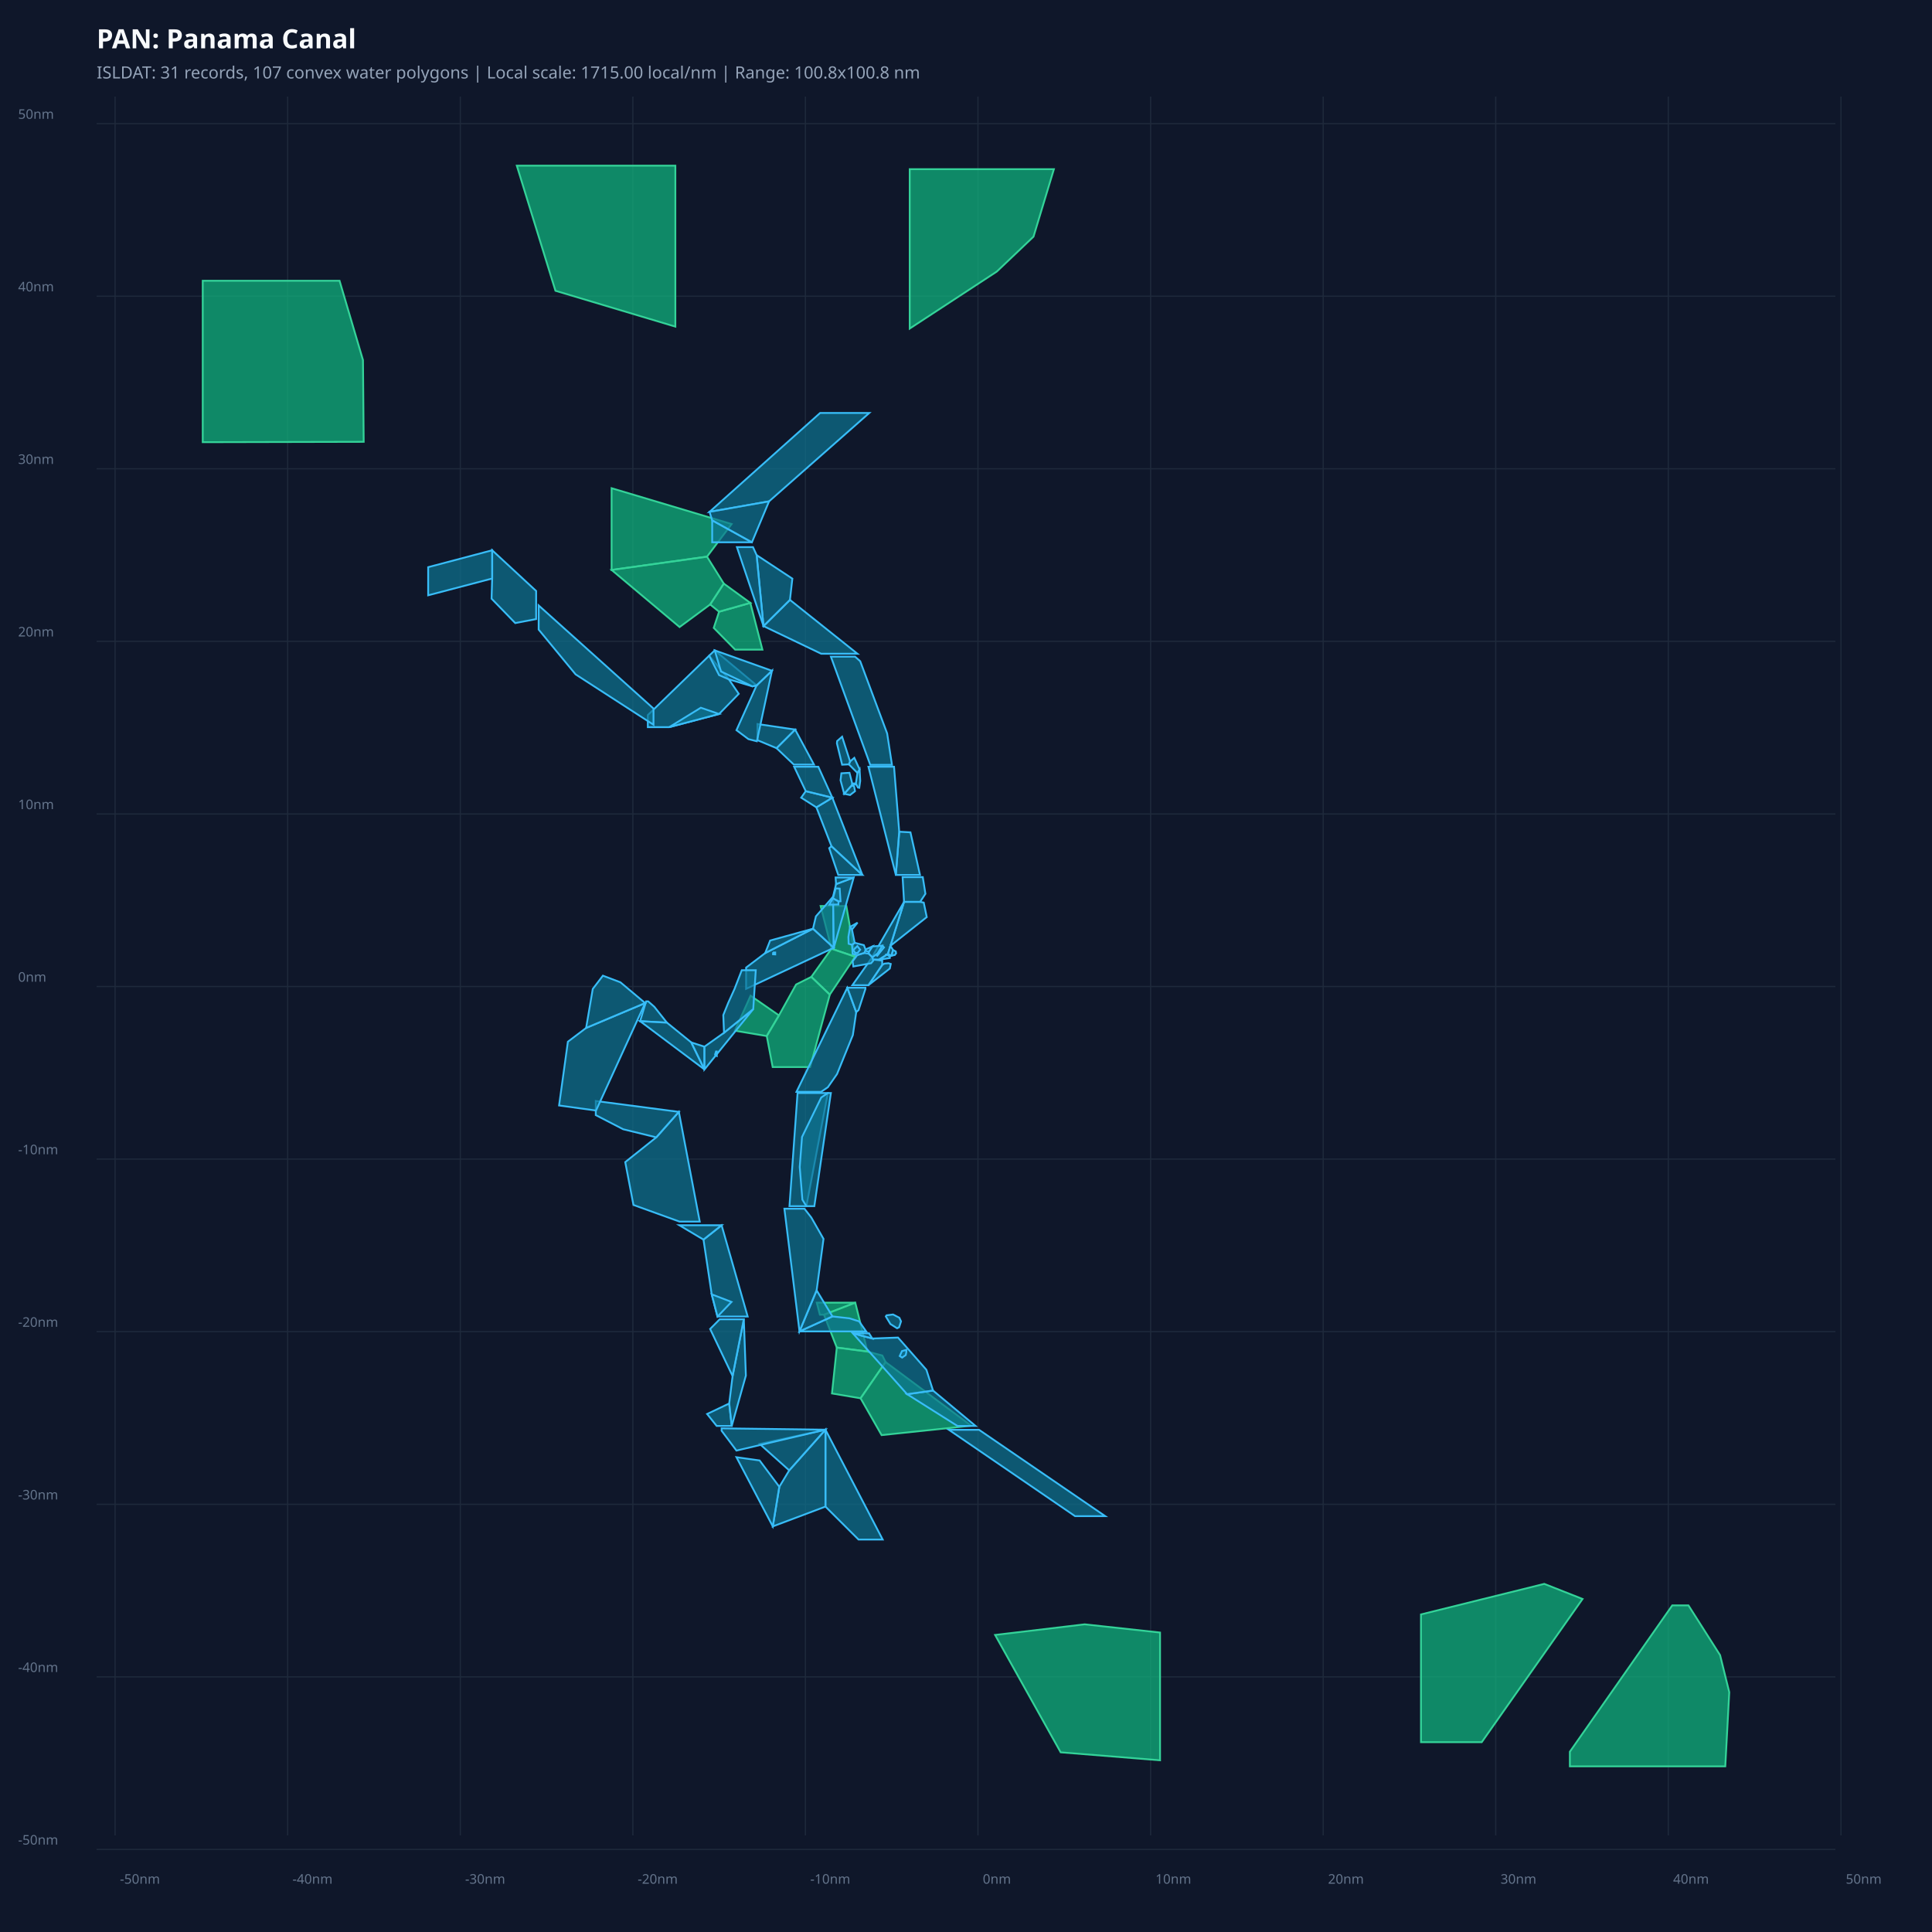
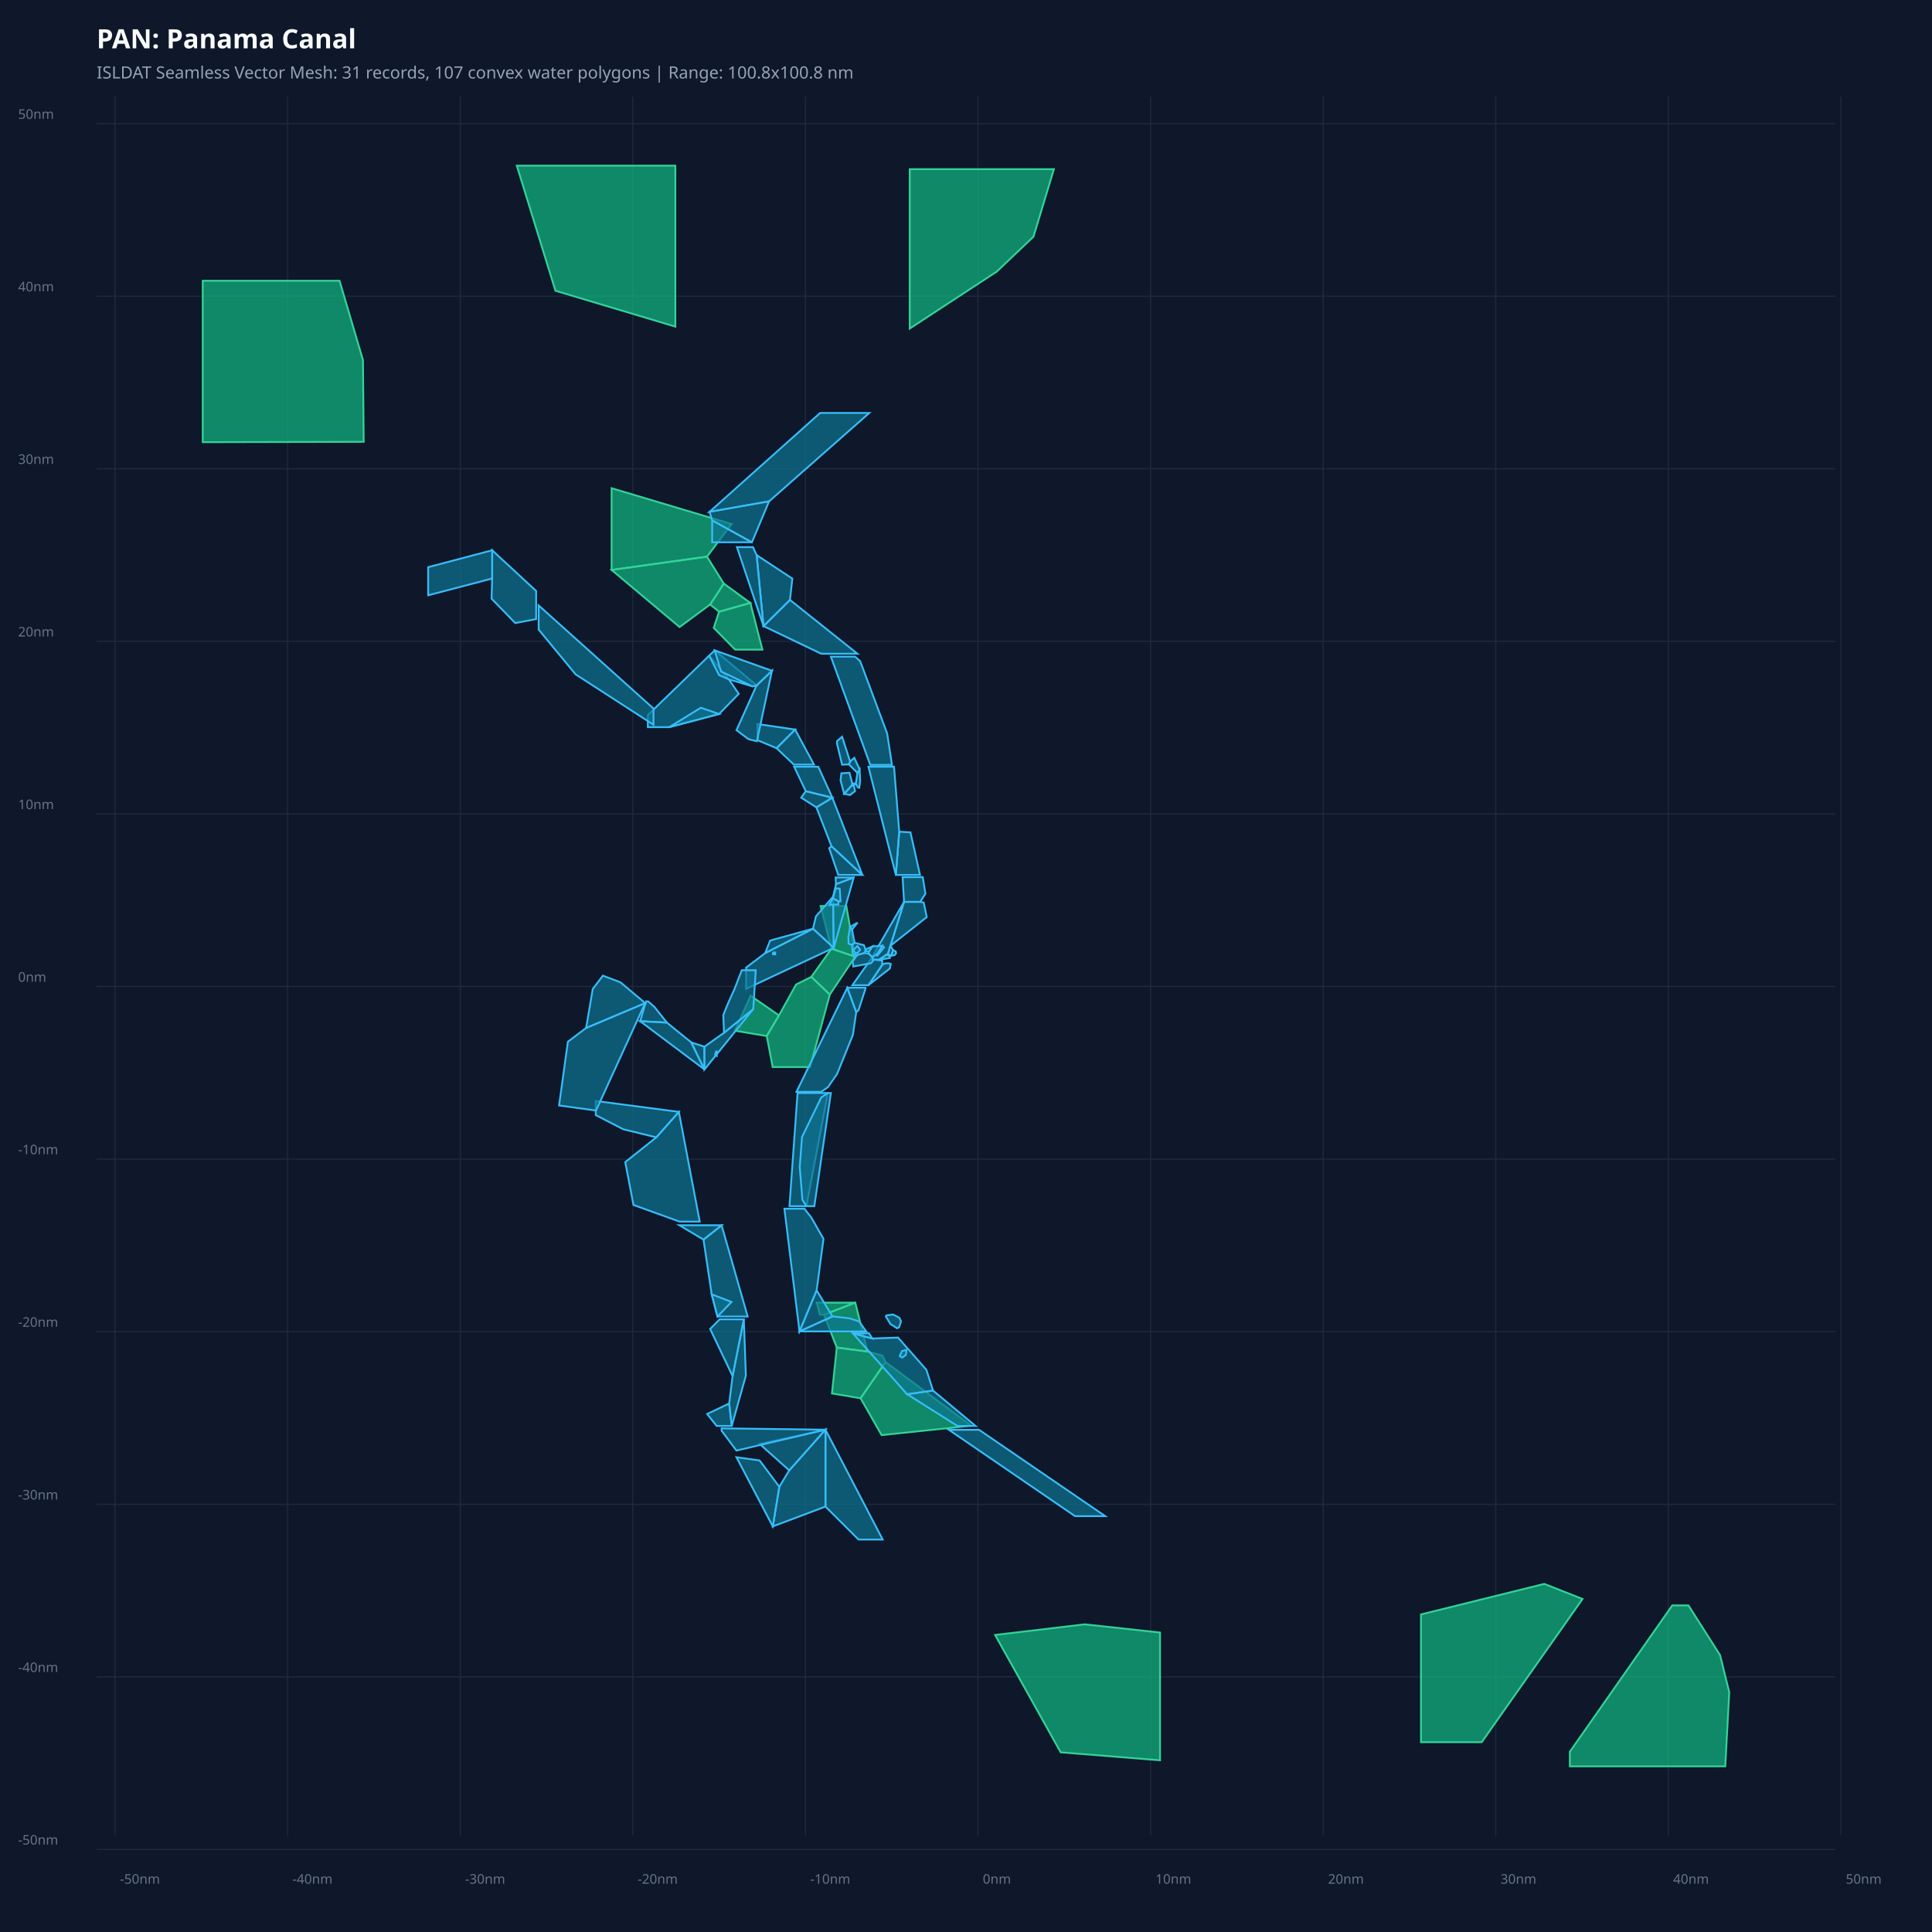
<svg xmlns="http://www.w3.org/2000/svg" viewBox="0 0 1600 1600" width="1600" height="1600">
  <rect width="1600" height="1600" fill="#0f172a" />
  <text x="80" y="40" font-family="sans-serif" font-size="22" font-weight="bold" fill="#f8fafc">PAN: Panama Canal</text>
-   <text x="80" y="65" font-family="sans-serif" font-size="14" fill="#94a3b8">ISLDAT: 31 records, 107 convex water polygons | Local scale: 1715.00 local/nm | Range: 100.8x100.8 nm</text>
+   <text x="80" y="65" font-family="sans-serif" font-size="14" fill="#94a3b8">ISLDAT Seamless Vector Mesh: 31 records, 107 convex water polygons | Range: 100.8x100.8 nm</text>
  <line x1="-47.6" y1="1520.0" x2="-47.6" y2="80.0" stroke="#1e293b" stroke-width="1" />
  <text x="-43.6" y="1560" font-family="sans-serif" font-size="11" fill="#64748b">-60nm</text>
  <line x1="95.3" y1="1520.0" x2="95.3" y2="80.0" stroke="#1e293b" stroke-width="1" />
  <text x="99.3" y="1560" font-family="sans-serif" font-size="11" fill="#64748b">-50nm</text>
  <line x1="238.2" y1="1520.0" x2="238.2" y2="80.0" stroke="#1e293b" stroke-width="1" />
  <text x="242.2" y="1560" font-family="sans-serif" font-size="11" fill="#64748b">-40nm</text>
  <line x1="381.2" y1="1520.0" x2="381.2" y2="80.0" stroke="#1e293b" stroke-width="1" />
  <text x="385.2" y="1560" font-family="sans-serif" font-size="11" fill="#64748b">-30nm</text>
  <line x1="524.1" y1="1520.0" x2="524.1" y2="80.0" stroke="#1e293b" stroke-width="1" />
  <text x="528.1" y="1560" font-family="sans-serif" font-size="11" fill="#64748b">-20nm</text>
  <line x1="667.0" y1="1520.0" x2="667.0" y2="80.0" stroke="#1e293b" stroke-width="1" />
  <text x="671.0" y="1560" font-family="sans-serif" font-size="11" fill="#64748b">-10nm</text>
  <line x1="809.9" y1="1520.0" x2="809.9" y2="80.0" stroke="#1e293b" stroke-width="1" />
  <text x="813.9" y="1560" font-family="sans-serif" font-size="11" fill="#64748b">0nm</text>
  <line x1="952.9" y1="1520.0" x2="952.9" y2="80.0" stroke="#1e293b" stroke-width="1" />
  <text x="956.9" y="1560" font-family="sans-serif" font-size="11" fill="#64748b">10nm</text>
  <line x1="1095.8" y1="1520.0" x2="1095.8" y2="80.0" stroke="#1e293b" stroke-width="1" />
  <text x="1099.8" y="1560" font-family="sans-serif" font-size="11" fill="#64748b">20nm</text>
  <line x1="1238.7" y1="1520.0" x2="1238.7" y2="80.0" stroke="#1e293b" stroke-width="1" />
  <text x="1242.7" y="1560" font-family="sans-serif" font-size="11" fill="#64748b">30nm</text>
  <line x1="1381.6" y1="1520.0" x2="1381.6" y2="80.0" stroke="#1e293b" stroke-width="1" />
  <text x="1385.6" y="1560" font-family="sans-serif" font-size="11" fill="#64748b">40nm</text>
  <line x1="1524.6" y1="1520.0" x2="1524.6" y2="80.0" stroke="#1e293b" stroke-width="1" />
  <text x="1528.6" y="1560" font-family="sans-serif" font-size="11" fill="#64748b">50nm</text>
  <line x1="80.0" y1="1531.6" x2="1520.0" y2="1531.6" stroke="#1e293b" stroke-width="1" />
  <text x="15" y="1527.6" font-family="sans-serif" font-size="11" fill="#64748b">-50nm</text>
  <line x1="80.0" y1="1388.7" x2="1520.0" y2="1388.7" stroke="#1e293b" stroke-width="1" />
  <text x="15" y="1384.7" font-family="sans-serif" font-size="11" fill="#64748b">-40nm</text>
  <line x1="80.0" y1="1245.8" x2="1520.0" y2="1245.8" stroke="#1e293b" stroke-width="1" />
  <text x="15" y="1241.8" font-family="sans-serif" font-size="11" fill="#64748b">-30nm</text>
  <line x1="80.0" y1="1102.8" x2="1520.0" y2="1102.8" stroke="#1e293b" stroke-width="1" />
  <text x="15" y="1098.8" font-family="sans-serif" font-size="11" fill="#64748b">-20nm</text>
  <line x1="80.0" y1="959.9" x2="1520.0" y2="959.9" stroke="#1e293b" stroke-width="1" />
  <text x="15" y="955.9" font-family="sans-serif" font-size="11" fill="#64748b">-10nm</text>
  <line x1="80.0" y1="817.0" x2="1520.0" y2="817.0" stroke="#1e293b" stroke-width="1" />
  <text x="15" y="813.0" font-family="sans-serif" font-size="11" fill="#64748b">0nm</text>
  <line x1="80.0" y1="674.1" x2="1520.0" y2="674.1" stroke="#1e293b" stroke-width="1" />
  <text x="15" y="670.1" font-family="sans-serif" font-size="11" fill="#64748b">10nm</text>
  <line x1="80.0" y1="531.1" x2="1520.0" y2="531.1" stroke="#1e293b" stroke-width="1" />
  <text x="15" y="527.1" font-family="sans-serif" font-size="11" fill="#64748b">20nm</text>
  <line x1="80.0" y1="388.2" x2="1520.0" y2="388.2" stroke="#1e293b" stroke-width="1" />
  <text x="15" y="384.2" font-family="sans-serif" font-size="11" fill="#64748b">30nm</text>
  <line x1="80.0" y1="245.3" x2="1520.0" y2="245.3" stroke="#1e293b" stroke-width="1" />
  <text x="15" y="241.3" font-family="sans-serif" font-size="11" fill="#64748b">40nm</text>
  <line x1="80.0" y1="102.4" x2="1520.0" y2="102.4" stroke="#1e293b" stroke-width="1" />
  <text x="15" y="98.4" font-family="sans-serif" font-size="11" fill="#64748b">50nm</text>
  <line x1="80.0" y1="-40.6" x2="1520.0" y2="-40.6" stroke="#1e293b" stroke-width="1" />
  <text x="15" y="-44.6" font-family="sans-serif" font-size="11" fill="#64748b">60nm</text>
  <polygon points="682.4,1088.8 679.0,1088.8 676.4,1078.8 708.3,1078.8 682.4,1088.8" fill="rgba(16, 185, 129, 0.7)" stroke="#34d399" stroke-width="1.5" />
  <polygon points="682.4,1088.8 708.3,1078.8 718.4,1119.3 693.0,1116.0 682.4,1088.8" fill="rgba(16, 185, 129, 0.7)" stroke="#34d399" stroke-width="1.5" />
  <polygon points="718.4,1119.3 730.7,1122.6 733.4,1128.0 712.7,1158.0 689.0,1154.0 693.0,1116.0 718.4,1119.3" fill="rgba(16, 185, 129, 0.7)" stroke="#34d399" stroke-width="1.5" />
  <polygon points="712.7,1158.0 730.1,1188.5 804.3,1180.7 733.4,1128.0 712.7,1158.0" fill="rgba(16, 185, 129, 0.7)" stroke="#34d399" stroke-width="1.5" />
  <polygon points="679.6,750.3 700.9,750.3 708.2,792.3 688.6,785.7 679.6,750.3" fill="rgba(16, 185, 129, 0.7)" stroke="#34d399" stroke-width="1.5" />
  <polygon points="688.6,785.7 708.2,792.3 687.2,823.7 671.9,809.0 688.6,785.7" fill="rgba(16, 185, 129, 0.7)" stroke="#34d399" stroke-width="1.5" />
  <polygon points="621.6,824.6 608.6,853.6 635.0,858.0 645.1,840.9 621.6,824.6" fill="rgba(16, 185, 129, 0.7)" stroke="#34d399" stroke-width="1.5" />
  <polygon points="635.0,858.0 645.1,840.9 659.3,815.3 671.9,809.0 687.2,823.7 670.9,883.7 639.9,883.7 635.0,858.0" fill="rgba(16, 185, 129, 0.7)" stroke="#34d399" stroke-width="1.5" />
  <polygon points="605.9,434.0 506.5,404.3 506.5,472.0 585.5,461.0 605.9,434.0" fill="rgba(16, 185, 129, 0.7)" stroke="#34d399" stroke-width="1.5" />
  <polygon points="591.1,520.0 608.8,538.0 631.4,538.0 621.4,499.3 595.5,506.6 591.1,520.0" fill="rgba(16, 185, 129, 0.7)" stroke="#34d399" stroke-width="1.5" />
  <polygon points="588.1,500.6 599.4,483.3 621.4,499.3 595.5,506.6 588.1,500.6" fill="rgba(16, 185, 129, 0.7)" stroke="#34d399" stroke-width="1.5" />
  <polygon points="588.1,500.6 562.8,519.3 506.5,472.0 585.5,461.0 599.4,483.3 588.1,500.6" fill="rgba(16, 185, 129, 0.7)" stroke="#34d399" stroke-width="1.5" />
  <polygon points="898.3,1345.2 824.1,1354.0 878.4,1451.2 960.7,1457.8 960.7,1352.0 898.3,1345.2" fill="rgba(16, 185, 129, 0.7)" stroke="#34d399" stroke-width="1.5" />
  <polygon points="1176.8,1337.0 1176.8,1442.8 1227.1,1442.8 1310.6,1324.2 1278.9,1311.7 1176.8,1337.0" fill="rgba(16, 185, 129, 0.7)" stroke="#34d399" stroke-width="1.5" />
  <polygon points="1384.9,1329.5 1300.1,1450.7 1300.1,1462.8 1428.8,1462.8 1432.1,1401.4 1424.5,1370.7 1398.3,1329.5 1384.9,1329.5" fill="rgba(16, 185, 129, 0.7)" stroke="#34d399" stroke-width="1.5" />
  <polygon points="753.4,272.1 825.5,224.9 855.9,196.0 872.8,140.1 753.4,140.1 753.4,272.1" fill="rgba(16, 185, 129, 0.7)" stroke="#34d399" stroke-width="1.5" />
  <polygon points="559.3,270.5 460.0,240.8 428.0,137.2 559.3,137.2 559.3,270.5" fill="rgba(16, 185, 129, 0.7)" stroke="#34d399" stroke-width="1.5" />
  <polygon points="281.2,232.5 300.6,298.2 301.2,365.9 167.9,366.2 167.9,232.5 281.2,232.5" fill="rgba(16, 185, 129, 0.7)" stroke="#34d399" stroke-width="1.5" />
  <polygon points="915.3,1255.6 810.8,1184.1 785.8,1184.1 890.3,1255.6 915.3,1255.6" fill="rgba(14, 116, 144, 0.7)" stroke="#38bdf8" stroke-width="1.5" />
  <polygon points="731.0,1275.0 711.0,1275.0 683.6,1247.7 683.6,1184.0 731.0,1275.0" fill="rgba(14, 116, 144, 0.7)" stroke="#38bdf8" stroke-width="1.5" />
  <polygon points="683.6,1184.0 683.6,1247.7 640.0,1264.1 645.4,1231.3 653.6,1217.7 683.6,1184.0" fill="rgba(14, 116, 144, 0.7)" stroke="#38bdf8" stroke-width="1.5" />
  <polygon points="640.0,1264.1 645.4,1231.3 629.1,1209.5 609.9,1206.8 640.0,1264.1" fill="rgba(14, 116, 144, 0.7)" stroke="#38bdf8" stroke-width="1.5" />
  <polygon points="653.6,1217.7 683.6,1184.0 629.1,1195.8 653.6,1217.7" fill="rgba(14, 116, 144, 0.7)" stroke="#38bdf8" stroke-width="1.5" />
  <polygon points="683.6,1184.0 609.9,1201.3 597.6,1184.9 597.6,1182.9 683.6,1184.0" fill="rgba(14, 116, 144, 0.7)" stroke="#38bdf8" stroke-width="1.5" />
  <polygon points="807.9,1180.9 772.7,1151.6 751.2,1154.6 792.9,1180.9 807.9,1180.9" fill="rgba(14, 116, 144, 0.7)" stroke="#38bdf8" stroke-width="1.5" />
  <polygon points="772.7,1151.6 767.2,1134.4 743.7,1107.7 722.4,1108.5 706.3,1104.2 751.2,1154.6 772.7,1151.6" fill="rgba(14, 116, 144, 0.7)" stroke="#38bdf8" stroke-width="1.5" />
  <polygon points="722.4,1108.5 719.7,1104.2 706.3,1104.2 722.4,1108.5" fill="rgba(14, 116, 144, 0.7)" stroke="#38bdf8" stroke-width="1.5" />
  <polygon points="746.2,1094.3 744.8,1091.3 739.6,1088.6 734.2,1089.3 733.6,1090.2 737.4,1096.5 742.9,1100.0 744.6,1099.2 746.2,1094.3" fill="rgba(14, 116, 144, 0.7)" stroke="#38bdf8" stroke-width="1.5" />
  <polygon points="750.6,1119.8 750.6,1117.9 747.0,1118.9 745.1,1123.0 747.1,1124.3 750.1,1122.2 750.6,1119.8" fill="rgba(14, 116, 144, 0.7)" stroke="#38bdf8" stroke-width="1.5" />
  <polygon points="717.3,1102.6 711.5,1094.3 703.6,1091.8 689.4,1090.2 662.1,1102.6 717.3,1102.6" fill="rgba(14, 116, 144, 0.7)" stroke="#38bdf8" stroke-width="1.5" />
  <polygon points="662.1,1102.6 689.4,1090.2 676.3,1068.6 662.1,1102.6" fill="rgba(14, 116, 144, 0.7)" stroke="#38bdf8" stroke-width="1.5" />
  <polygon points="662.1,1102.6 676.3,1068.6 682.0,1026.0 671.9,1008.3 666.2,1001.0 649.6,1001.0 662.1,1102.6" fill="rgba(14, 116, 144, 0.7)" stroke="#38bdf8" stroke-width="1.5" />
  <polygon points="667.8,998.9 685.6,905.2 660.5,905.2 653.8,998.9 667.8,998.9" fill="rgba(14, 116, 144, 0.7)" stroke="#38bdf8" stroke-width="1.5" />
  <polygon points="667.8,998.9 664.5,993.5 662.3,966.5 664.2,941.6 680.1,908.9 685.6,905.2 688.1,905.2 674.4,998.9 667.8,998.9" fill="rgba(14, 116, 144, 0.7)" stroke="#38bdf8" stroke-width="1.5" />
  <polygon points="659.6,904.2 680.0,904.2 685.6,900.4 693.2,889.5 706.3,857.2 709.1,838.2 701.7,818.0 659.6,904.2" fill="rgba(14, 116, 144, 0.7)" stroke="#38bdf8" stroke-width="1.5" />
  <polygon points="701.7,818.0 709.1,838.2 711.0,836.5 716.7,819.0 716.7,818.0 701.7,818.0" fill="rgba(14, 116, 144, 0.7)" stroke="#38bdf8" stroke-width="1.5" />
  <polygon points="719.2,815.9 736.9,802.1 737.7,798.3 735.8,797.7 732.5,798.0 730.6,799.1 719.2,815.9" fill="rgba(14, 116, 144, 0.7)" stroke="#38bdf8" stroke-width="1.5" />
  <polygon points="719.2,815.9 730.6,799.1 730.6,795.4 727.9,794.8 721.1,794.5 705.9,815.9 719.2,815.9" fill="rgba(14, 116, 144, 0.7)" stroke="#38bdf8" stroke-width="1.5" />
  <polygon points="764.2,726.4 766.4,740.2 762.0,746.9 748.7,746.9 747.5,726.4 764.2,726.4" fill="rgba(14, 116, 144, 0.7)" stroke="#38bdf8" stroke-width="1.5" />
  <polygon points="762.0,746.9 765.0,747.5 767.5,759.5 737.4,783.3 748.7,746.9 762.0,746.9" fill="rgba(14, 116, 144, 0.7)" stroke="#38bdf8" stroke-width="1.5" />
  <polygon points="737.4,783.3 735.3,790.1 727.9,794.8 721.1,794.5 748.7,746.9 737.4,783.3" fill="rgba(14, 116, 144, 0.7)" stroke="#38bdf8" stroke-width="1.5" />
  <polygon points="727.9,794.8 736.9,793.4 736.9,792.0 735.3,790.1 727.9,794.8" fill="rgba(14, 116, 144, 0.7)" stroke="#38bdf8" stroke-width="1.5" />
  <polygon points="735.3,790.1 736.9,792.0 738.3,791.4 739.6,786.8 737.4,783.3 735.3,790.1" fill="rgba(14, 116, 144, 0.7)" stroke="#38bdf8" stroke-width="1.5" />
  <polygon points="738.3,791.4 741.0,790.9 742.1,789.5 741.8,787.9 739.6,786.8 738.3,791.4" fill="rgba(14, 116, 144, 0.7)" stroke="#38bdf8" stroke-width="1.5" />
  <polygon points="730.6,795.4 727.3,795.1 727.9,794.8 730.6,795.4" fill="rgba(14, 116, 144, 0.7)" stroke="#38bdf8" stroke-width="1.5" />
  <polygon points="736.9,792.0 734.4,790.4 735.3,790.1 738.3,791.4 736.9,792.0" fill="rgba(14, 116, 144, 0.7)" stroke="#38bdf8" stroke-width="1.5" />
  <polygon points="761.9,724.6 754.0,689.3 744.7,688.8 741.9,724.6 761.9,724.6" fill="rgba(14, 116, 144, 0.7)" stroke="#38bdf8" stroke-width="1.5" />
  <polygon points="741.9,724.6 744.7,688.8 740.4,635.0 719.2,635.0 741.9,724.6" fill="rgba(14, 116, 144, 0.7)" stroke="#38bdf8" stroke-width="1.5" />
  <polygon points="714.2,724.6 688.6,700.8 686.7,702.4 694.2,724.6 714.2,724.6" fill="rgba(14, 116, 144, 0.7)" stroke="#38bdf8" stroke-width="1.5" />
  <polygon points="714.2,724.6 688.6,700.8 676.1,668.6 689.3,660.6 714.2,724.6" fill="rgba(14, 116, 144, 0.7)" stroke="#38bdf8" stroke-width="1.5" />
  <polygon points="667.3,655.2 663.5,660.6 676.1,668.6 689.3,660.6 667.3,655.2" fill="rgba(14, 116, 144, 0.7)" stroke="#38bdf8" stroke-width="1.5" />
  <polygon points="667.3,655.2 657.7,635.0 677.7,635.0 689.3,660.6 667.3,655.2" fill="rgba(14, 116, 144, 0.7)" stroke="#38bdf8" stroke-width="1.5" />
  <polygon points="617.9,801.3 633.7,789.3 673.3,769.1 690.5,784.9 617.9,818.9 617.9,801.3" fill="rgba(14, 116, 144, 0.7)" stroke="#38bdf8" stroke-width="1.5" />
  <polygon points="673.3,769.1 633.7,789.3 637.8,778.9 673.3,769.1" fill="rgba(14, 116, 144, 0.7)" stroke="#38bdf8" stroke-width="1.5" />
  <polygon points="673.3,769.1 675.7,758.9 689.9,742.6 690.5,784.9 673.3,769.1" fill="rgba(14, 116, 144, 0.7)" stroke="#38bdf8" stroke-width="1.5" />
  <polygon points="689.9,742.6 692.4,732.2 707.0,726.7 690.5,784.9 689.9,742.6" fill="rgba(14, 116, 144, 0.7)" stroke="#38bdf8" stroke-width="1.5" />
  <polygon points="707.0,726.7 692.4,732.2 692.0,726.7 707.0,726.7" fill="rgba(14, 116, 144, 0.7)" stroke="#38bdf8" stroke-width="1.5" />
  <polygon points="696.1,746.4 695.4,735.9 692.1,735.7 689.8,744.0 694.4,746.5 696.1,746.4" fill="rgba(14, 116, 144, 0.7)" stroke="#38bdf8" stroke-width="1.5" />
  <polygon points="694.3,749.1 694.4,746.5 689.8,744.0 686.8,749.2 694.3,749.1" fill="rgba(14, 116, 144, 0.7)" stroke="#38bdf8" stroke-width="1.5" />
  <polygon points="642.0,790.4 640.2,790.3 640.2,789.2 640.6,788.8 642.0,788.8 642.0,790.4" fill="rgba(14, 116, 144, 0.7)" stroke="#38bdf8" stroke-width="1.5" />
  <polygon points="738.7,633.4 734.7,607.4 712.4,547.6 708.1,543.8 688.1,543.8 720.7,633.4 738.7,633.4" fill="rgba(14, 116, 144, 0.7)" stroke="#38bdf8" stroke-width="1.5" />
  <polygon points="657.4,633.2 643.1,619.6 658.5,604.2 674.1,633.2 657.4,633.2" fill="rgba(14, 116, 144, 0.7)" stroke="#38bdf8" stroke-width="1.5" />
  <polygon points="643.1,619.6 627.3,613.0 627.3,599.6 658.5,604.2 643.1,619.6" fill="rgba(14, 116, 144, 0.7)" stroke="#38bdf8" stroke-width="1.5" />
  <polygon points="710.1,541.4 654.2,496.8 632.3,518.5 680.1,541.4 710.1,541.4" fill="rgba(14, 116, 144, 0.7)" stroke="#38bdf8" stroke-width="1.5" />
  <polygon points="654.2,496.8 656.2,479.2 626.6,459.7 632.3,518.5 654.2,496.8" fill="rgba(14, 116, 144, 0.7)" stroke="#38bdf8" stroke-width="1.5" />
  <polygon points="626.6,459.7 623.6,453.1 610.3,453.1 632.3,518.5 626.6,459.7" fill="rgba(14, 116, 144, 0.7)" stroke="#38bdf8" stroke-width="1.5" />
  <polygon points="622.7,449.1 589.8,430.9 589.8,449.1 622.7,449.1" fill="rgba(14, 116, 144, 0.7)" stroke="#38bdf8" stroke-width="1.5" />
  <polygon points="636.9,415.2 719.9,342.0 679.2,342.0 587.6,423.9 636.9,415.2" fill="rgba(14, 116, 144, 0.7)" stroke="#38bdf8" stroke-width="1.5" />
  <polygon points="622.7,449.1 636.9,415.2 587.6,423.9 589.8,430.9 622.7,449.1" fill="rgba(14, 116, 144, 0.7)" stroke="#38bdf8" stroke-width="1.5" />
  <polygon points="593.5,1180.9 585.6,1171.0 603.9,1162.3 606.0,1180.9 593.5,1180.9" fill="rgba(14, 116, 144, 0.7)" stroke="#38bdf8" stroke-width="1.5" />
  <polygon points="603.9,1162.3 606.0,1180.9 617.7,1139.2 616.0,1092.6 606.7,1139.6 603.9,1162.3" fill="rgba(14, 116, 144, 0.7)" stroke="#38bdf8" stroke-width="1.5" />
  <polygon points="606.7,1139.6 588.1,1100.6 596.0,1092.6 616.0,1092.6 606.7,1139.6" fill="rgba(14, 116, 144, 0.7)" stroke="#38bdf8" stroke-width="1.5" />
  <polygon points="594.2,1090.3 589.4,1071.9 582.6,1026.6 597.6,1014.7 619.2,1090.3 594.2,1090.3" fill="rgba(14, 116, 144, 0.7)" stroke="#38bdf8" stroke-width="1.5" />
  <polygon points="582.6,1026.6 562.6,1014.7 597.6,1014.7 582.6,1026.6" fill="rgba(14, 116, 144, 0.7)" stroke="#38bdf8" stroke-width="1.5" />
  <polygon points="594.2,1090.3 605.8,1078.2 589.4,1071.9 594.2,1090.3" fill="rgba(14, 116, 144, 0.7)" stroke="#38bdf8" stroke-width="1.5" />
  <polygon points="552.3,846.9 541.9,833.8 536.8,829.3 535.1,829.3 530.1,845.7 552.3,846.9" fill="rgba(14, 116, 144, 0.7)" stroke="#38bdf8" stroke-width="1.5" />
  <polygon points="572.5,863.3 552.3,846.9 530.1,845.7 583.4,885.7 572.5,863.3" fill="rgba(14, 116, 144, 0.7)" stroke="#38bdf8" stroke-width="1.5" />
  <polygon points="583.4,866.8 572.5,863.3 583.4,885.7 583.4,866.8" fill="rgba(14, 116, 144, 0.7)" stroke="#38bdf8" stroke-width="1.5" />
  <polygon points="583.4,885.7 583.4,866.8 599.6,855.3 623.8,835.7 583.4,885.7" fill="rgba(14, 116, 144, 0.7)" stroke="#38bdf8" stroke-width="1.5" />
  <polygon points="623.8,835.7 625.9,803.5 614.3,803.5 608.3,819.0 603.1,830.5 599.0,840.6 599.6,855.3 623.8,835.7" fill="rgba(14, 116, 144, 0.7)" stroke="#38bdf8" stroke-width="1.5" />
  <polygon points="593.6,874.5 593.6,870.8 593.0,870.8 592.2,873.3 592.6,874.1 593.6,874.5" fill="rgba(14, 116, 144, 0.7)" stroke="#38bdf8" stroke-width="1.5" />
  <polygon points="562.8,1011.7 524.6,997.9 517.8,962.4 543.5,941.9 562.2,920.8 579.5,1011.7 562.8,1011.7" fill="rgba(14, 116, 144, 0.7)" stroke="#38bdf8" stroke-width="1.5" />
  <polygon points="562.2,920.8 543.5,941.9 516.1,935.2 493.4,923.5 493.4,911.8 562.2,920.8 562.2,920.8" fill="rgba(14, 116, 144, 0.7)" stroke="#38bdf8" stroke-width="1.5" />
  <polygon points="493.6,919.7 463.0,915.5 470.3,862.7 485.4,851.3 534.3,830.7 493.6,919.7" fill="rgba(14, 116, 144, 0.7)" stroke="#38bdf8" stroke-width="1.5" />
  <polygon points="485.4,851.3 490.9,819.0 499.3,808.0 513.8,813.5 534.3,830.7 485.4,851.3" fill="rgba(14, 116, 144, 0.7)" stroke="#38bdf8" stroke-width="1.5" />
  <polygon points="536.5,592.2 536.5,602.2 554.2,602.2 595.5,591.3 611.8,574.6 603.6,562.6 587.3,543.0 536.5,592.2" fill="rgba(14, 116, 144, 0.7)" stroke="#38bdf8" stroke-width="1.5" />
  <polygon points="554.2,602.2 580.4,586.1 595.5,591.3 554.2,602.2" fill="rgba(14, 116, 144, 0.7)" stroke="#38bdf8" stroke-width="1.5" />
  <polygon points="623.1,568.4 626.6,567.6 591.9,538.6 587.3,543.0 595.5,559.1 603.6,562.6 623.1,568.4" fill="rgba(14, 116, 144, 0.7)" stroke="#38bdf8" stroke-width="1.5" />
  <polygon points="626.8,613.9 619.8,612.1 609.9,604.7 626.6,567.6 639.3,555.5 626.8,613.9" fill="rgba(14, 116, 144, 0.7)" stroke="#38bdf8" stroke-width="1.5" />
  <polygon points="639.3,555.5 626.6,567.6 623.1,568.4 597.1,556.1 591.9,538.6 639.3,555.5" fill="rgba(14, 116, 144, 0.7)" stroke="#38bdf8" stroke-width="1.5" />
  <polygon points="541.2,600.2 476.7,558.5 446.1,521.4 446.1,501.4 541.2,586.8 541.2,600.2" fill="rgba(14, 116, 144, 0.7)" stroke="#38bdf8" stroke-width="1.5" />
  <polygon points="444.0,512.7 426.7,516.0 407.1,495.8 407.6,479.1 407.6,455.7 444.0,489.4 444.0,512.7" fill="rgba(14, 116, 144, 0.7)" stroke="#38bdf8" stroke-width="1.5" />
  <polygon points="407.6,479.1 407.6,455.7 354.6,469.7 354.6,493.0 407.6,479.1" fill="rgba(14, 116, 144, 0.7)" stroke="#38bdf8" stroke-width="1.5" />
  <polygon points="721.4,797.7 706.7,800.4 706.1,796.1 710.0,790.9 715.7,789.2 719.5,789.8 722.5,792.8 723.2,795.6 721.4,797.7" fill="rgba(14, 116, 144, 0.7)" stroke="#38bdf8" stroke-width="1.5" />
  <polygon points="726.1,792.0 726.9,789.5 730.7,783.2 732.1,784.6 726.1,792.0" fill="rgba(14, 116, 144, 0.7)" stroke="#38bdf8" stroke-width="1.5" />
  <polygon points="719.5,788.4 722.5,783.8 716.8,786.3 716.7,787.3 719.5,788.4" fill="rgba(14, 116, 144, 0.7)" stroke="#38bdf8" stroke-width="1.5" />
  <polygon points="719.5,789.8 722.5,792.8 726.9,789.5 730.7,783.2 722.5,783.8 719.5,788.4 719.5,789.8" fill="rgba(14, 116, 144, 0.7)" stroke="#38bdf8" stroke-width="1.5" />
  <polygon points="706.1,790.0 710.0,790.9 715.7,789.2 716.7,787.3 716.8,786.3 715.4,782.7 707.8,780.8 705.6,782.4 706.1,790.0" fill="rgba(14, 116, 144, 0.7)" stroke="#38bdf8" stroke-width="1.5" />
  <polygon points="705.6,782.4 707.8,780.8 705.6,769.8 704.0,767.6 702.6,775.9 702.8,781.6 705.6,782.4" fill="rgba(14, 116, 144, 0.7)" stroke="#38bdf8" stroke-width="1.5" />
  <polygon points="705.6,769.8 704.0,767.6 710.2,764.1 705.6,769.8" fill="rgba(14, 116, 144, 0.7)" stroke="#38bdf8" stroke-width="1.5" />
  <polygon points="710.2,789.2 708.3,789.2 706.7,786.8 710.0,783.5 712.4,786.5 710.2,789.2" fill="rgba(14, 116, 144, 0.7)" stroke="#38bdf8" stroke-width="1.5" />
  <polygon points="704.0,658.4 699.1,657.4 705.3,650.5 707.3,651.1 708.1,655.2 704.0,658.4" fill="rgba(14, 116, 144, 0.7)" stroke="#38bdf8" stroke-width="1.5" />
  <polygon points="699.1,657.4 705.3,650.5 705.8,649.7 705.8,648.9 703.5,640.0 696.8,640.4 696.1,646.2 699.1,657.4" fill="rgba(14, 116, 144, 0.7)" stroke="#38bdf8" stroke-width="1.5" />
  <polygon points="705.8,649.7 705.8,648.9 708.8,648.8 709.1,649.6 705.8,649.7" fill="rgba(14, 116, 144, 0.7)" stroke="#38bdf8" stroke-width="1.5" />
  <polygon points="709.1,649.6 710.5,652.2 711.6,652.4 712.4,646.7 711.9,637.2 710.1,640.1 708.8,648.8 709.1,649.6" fill="rgba(14, 116, 144, 0.7)" stroke="#38bdf8" stroke-width="1.5" />
  <polygon points="710.1,640.1 711.9,637.2 707.5,627.6 704.0,630.6 703.0,633.0 710.1,640.1" fill="rgba(14, 116, 144, 0.7)" stroke="#38bdf8" stroke-width="1.5" />
  <polygon points="697.4,633.3 703.0,633.0 704.0,630.6 697.4,610.1 693.3,613.7 693.1,615.6 697.4,633.3" fill="rgba(14, 116, 144, 0.7)" stroke="#38bdf8" stroke-width="1.5" />
</svg>
